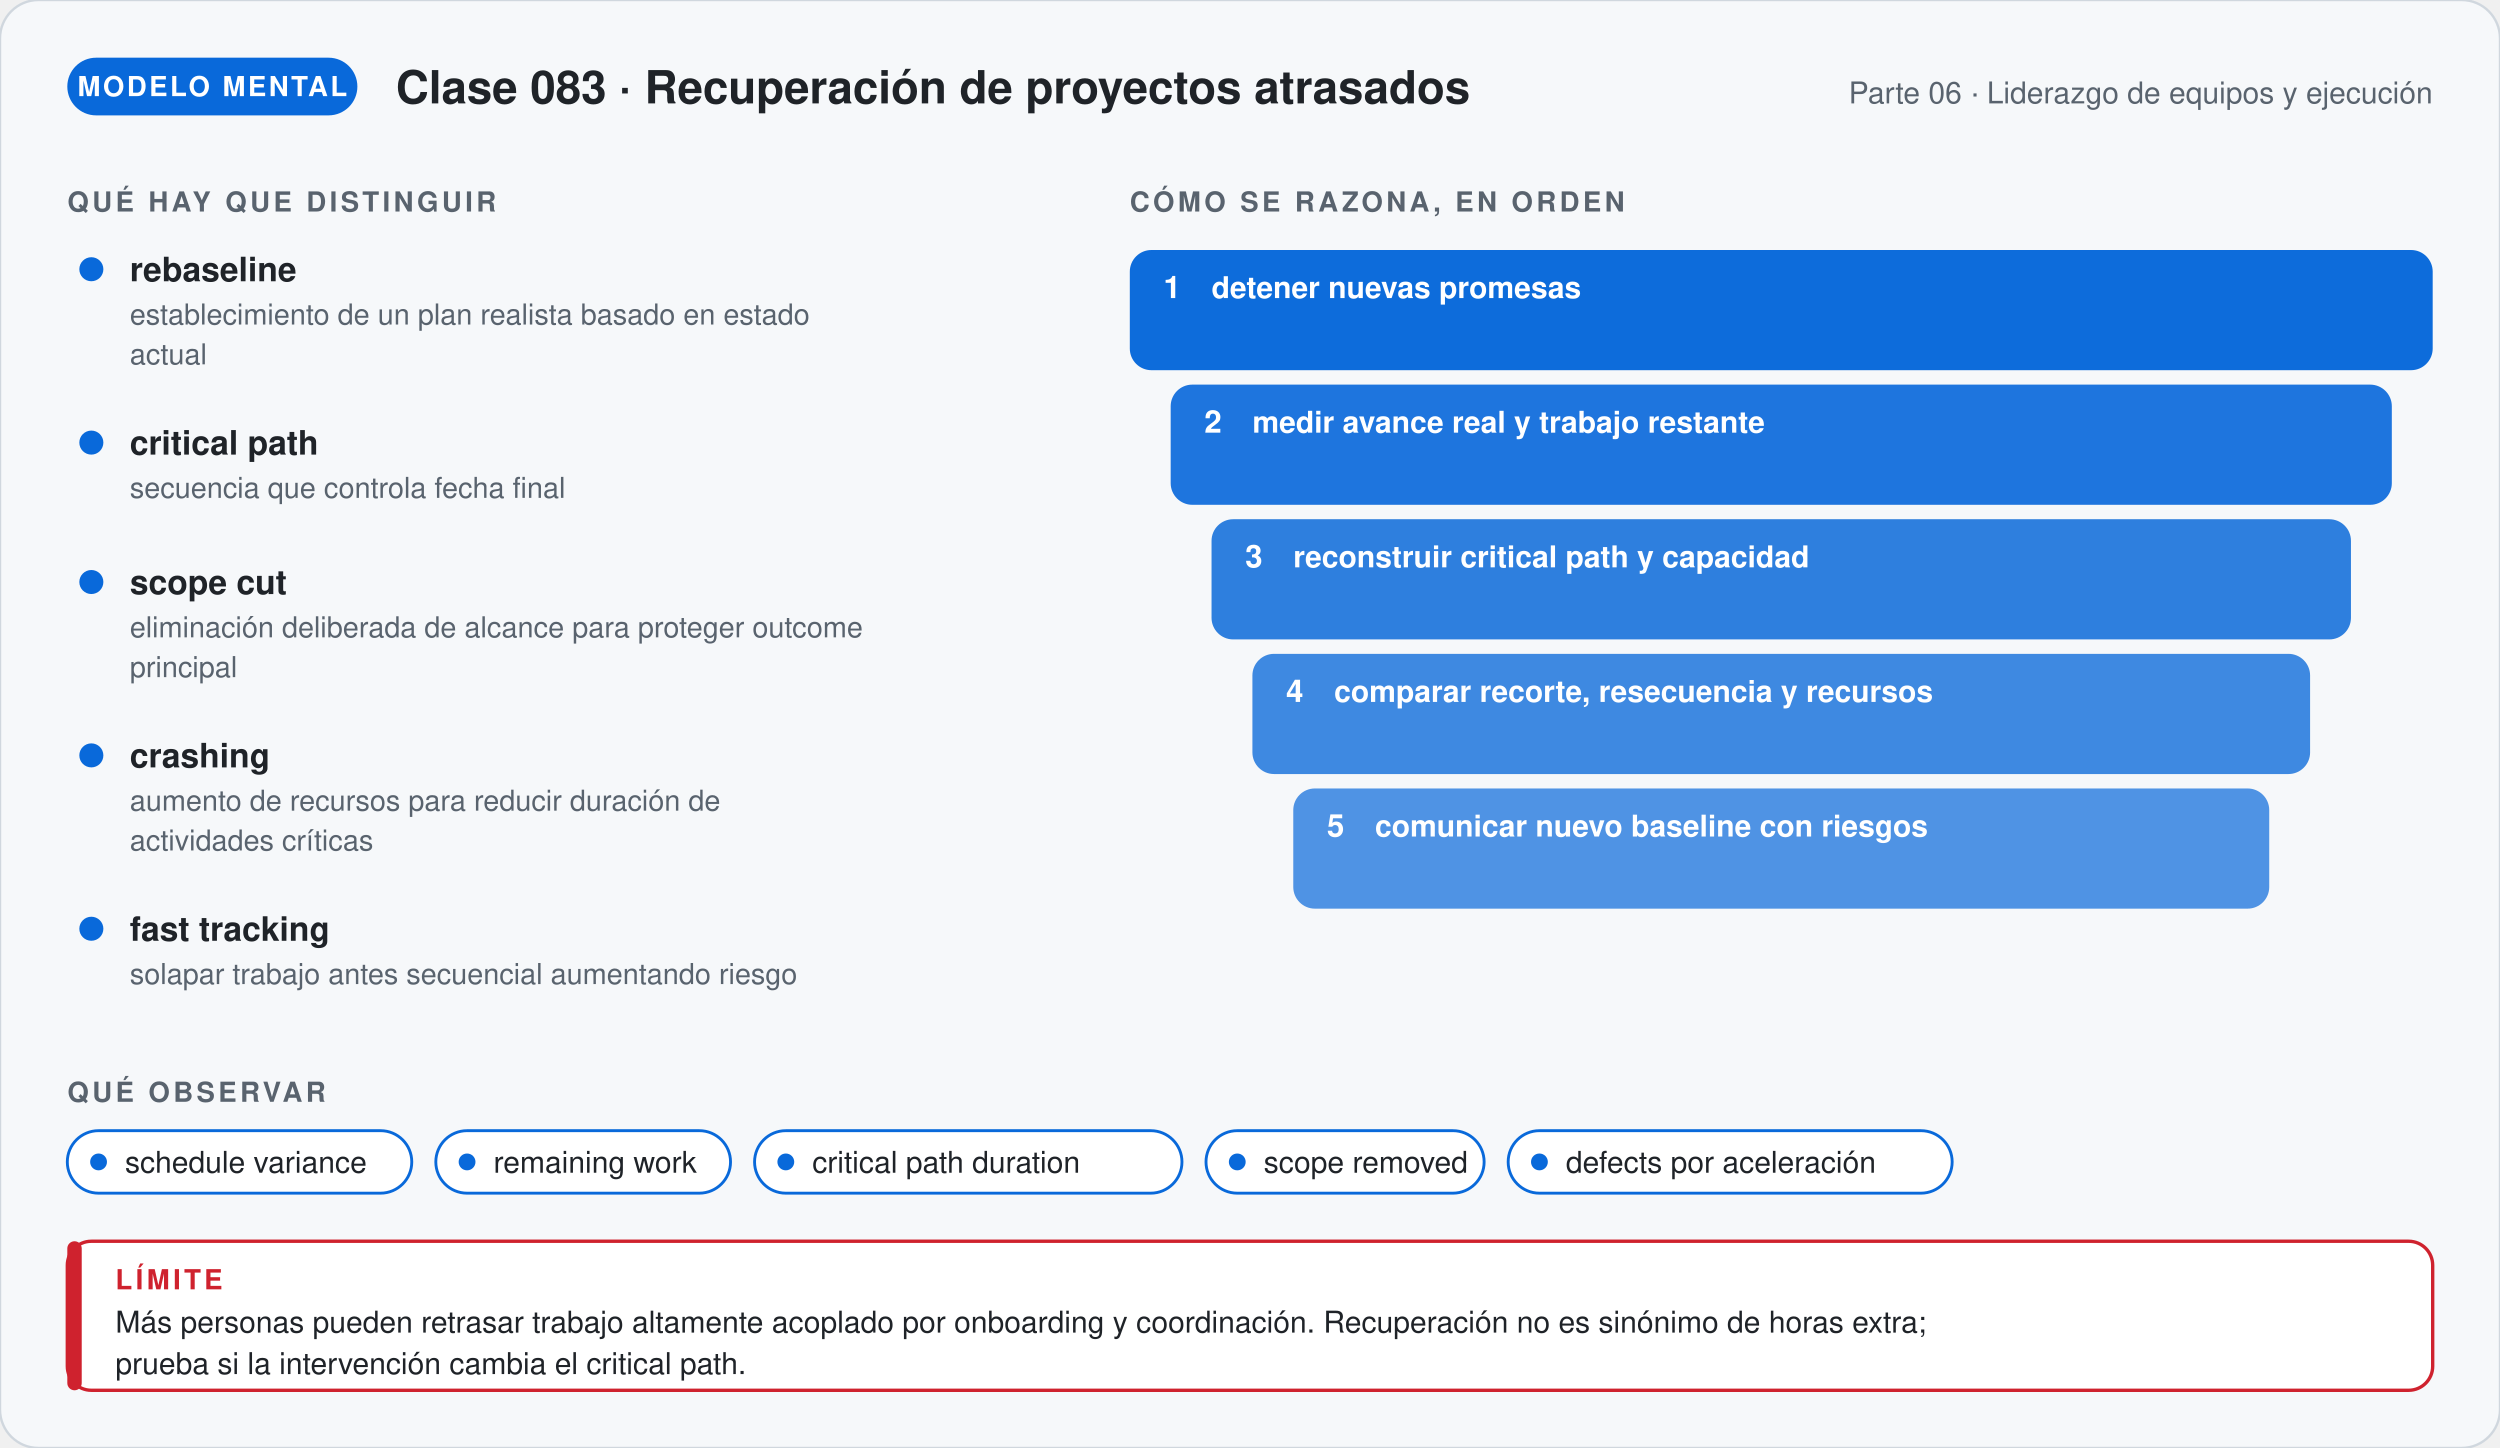
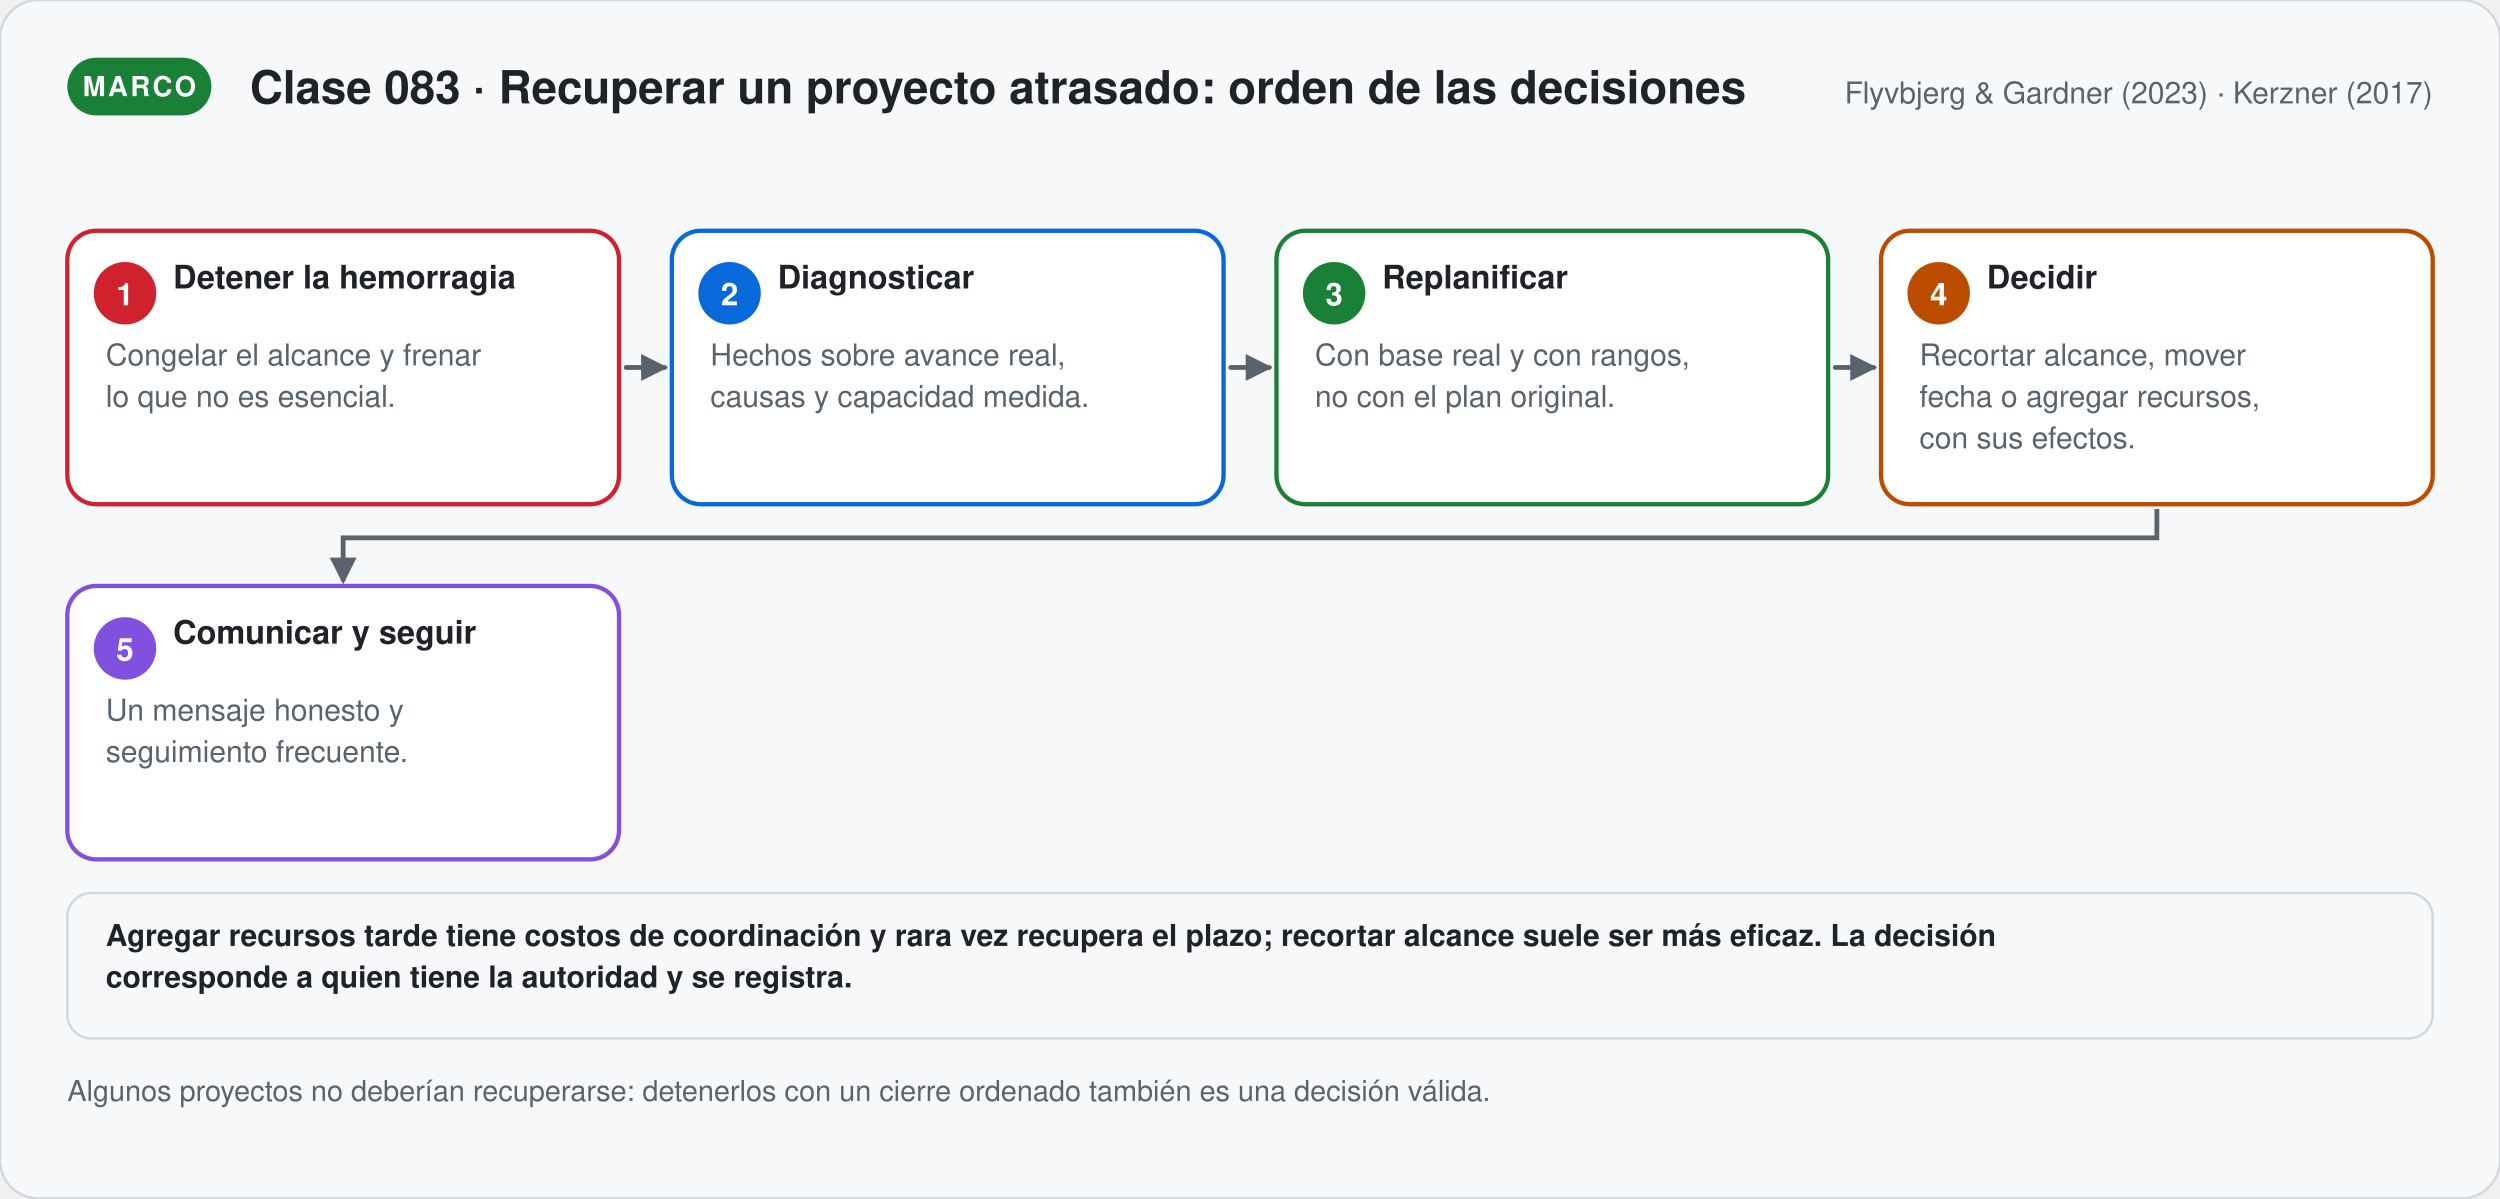
- <svg xmlns="http://www.w3.org/2000/svg" viewBox="0 0 1040 602.36" width="1040" role="img" aria-labelledby="t-g83 d-g83" font-family="'Segoe UI', 'Helvetica Neue', Helvetica, Arial, sans-serif">
+ <svg xmlns="http://www.w3.org/2000/svg" viewBox="0 0 1040 498.56" width="1040" role="img" aria-labelledby="t-s83 d-s83" font-family="'Segoe UI', 'Helvetica Neue', Helvetica, Arial, sans-serif">
  <defs>
-     <marker id="p-g83" viewBox="0 0 10 10" refX="8" refY="5" markerWidth="7" markerHeight="7" orient="auto">
+     <marker id="p-s83" viewBox="0 0 10 10" refX="8" refY="5" markerWidth="7" markerHeight="7" orient="auto">
      <path d="M1,1 L9,5 L1,9 Z" fill="#59636e" />
    </marker>
  </defs>
-   <rect width="1040" height="602.36" rx="16" fill="#f6f8fa" stroke="#d0d7de" />
-   <rect x="28" y="24" width="120.67" height="24" rx="12" fill="#0969da" />
-   <text x="88.335" y="40" font-size="11.5" font-weight="700" fill="#ffffff" text-anchor="middle" letter-spacing="1">MODELO MENTAL</text>
-   <text x="164.67" y="43" font-size="19" font-weight="700" fill="#1f2328" text-anchor="start">Clase 083 · Recuperación de proyectos atrasados</text>
-   <text x="1012" y="43" font-size="12.5" font-weight="400" fill="#59636e" text-anchor="end">Parte 06 · Liderazgo de equipos y ejecución</text>
-   <text x="28" y="88" font-size="11.5" font-weight="700" fill="#59636e" text-anchor="start" letter-spacing="1.4">QUÉ HAY QUE DISTINGUIR</text>
-   <circle cx="38" cy="112" r="5" fill="#0969da" />
-   <text x="54" y="117" font-size="14" font-weight="700" fill="#1f2328" text-anchor="start">rebaseline</text>
-   <text x="54" y="135" font-size="12" font-weight="400" fill="#59636e" text-anchor="start">establecimiento de un plan realista basado en estado</text>
-   <text x="54" y="151.56" font-size="12" font-weight="400" fill="#59636e" text-anchor="start">actual</text>
-   <circle cx="38" cy="184.12" r="5" fill="#0969da" />
-   <text x="54" y="189.12" font-size="14" font-weight="700" fill="#1f2328" text-anchor="start">critical path</text>
-   <text x="54" y="207.12" font-size="12" font-weight="400" fill="#59636e" text-anchor="start">secuencia que controla fecha final</text>
-   <circle cx="38" cy="242.12" r="5" fill="#0969da" />
-   <text x="54" y="247.12" font-size="14" font-weight="700" fill="#1f2328" text-anchor="start">scope cut</text>
-   <text x="54" y="265.12" font-size="12" font-weight="400" fill="#59636e" text-anchor="start">eliminación deliberada de alcance para proteger outcome</text>
-   <text x="54" y="281.68" font-size="12" font-weight="400" fill="#59636e" text-anchor="start">principal</text>
-   <circle cx="38" cy="314.24" r="5" fill="#0969da" />
-   <text x="54" y="319.24" font-size="14" font-weight="700" fill="#1f2328" text-anchor="start">crashing</text>
-   <text x="54" y="337.24" font-size="12" font-weight="400" fill="#59636e" text-anchor="start">aumento de recursos para reducir duración de</text>
-   <text x="54" y="353.8" font-size="12" font-weight="400" fill="#59636e" text-anchor="start">actividades críticas</text>
-   <circle cx="38" cy="386.36" r="5" fill="#0969da" />
-   <text x="54" y="391.36" font-size="14" font-weight="700" fill="#1f2328" text-anchor="start">fast tracking</text>
-   <text x="54" y="409.36" font-size="12" font-weight="400" fill="#59636e" text-anchor="start">solapar trabajo antes secuencial aumentando riesgo</text>
-   <text x="470" y="88" font-size="11.5" font-weight="700" fill="#59636e" text-anchor="start" letter-spacing="1.4">CÓMO SE RAZONA, EN ORDEN</text>
-   <rect x="470" y="104" width="542" height="50" rx="9" fill="#0969da" stroke="#0969da" stroke-width="0" fill-opacity="0.98" />
-   <text x="484" y="124" font-size="13" font-weight="800" fill="#ffffff" text-anchor="start">1</text>
-   <text x="504" y="124" font-size="12.5" font-weight="600" fill="#ffffff" text-anchor="start">detener nuevas promesas</text>
-   <rect x="487" y="160" width="508" height="50" rx="9" fill="#0969da" stroke="#0969da" stroke-width="0" fill-opacity="0.91" />
-   <text x="501" y="180" font-size="13" font-weight="800" fill="#ffffff" text-anchor="start">2</text>
-   <text x="521" y="180" font-size="12.5" font-weight="600" fill="#ffffff" text-anchor="start">medir avance real y trabajo restante</text>
-   <rect x="504" y="216" width="474" height="50" rx="9" fill="#0969da" stroke="#0969da" stroke-width="0" fill-opacity="0.84" />
-   <text x="518" y="236" font-size="13" font-weight="800" fill="#ffffff" text-anchor="start">3</text>
-   <text x="538" y="236" font-size="12.5" font-weight="600" fill="#ffffff" text-anchor="start">reconstruir critical path y capacidad</text>
-   <rect x="521" y="272" width="440" height="50" rx="9" fill="#0969da" stroke="#0969da" stroke-width="0" fill-opacity="0.77" />
-   <text x="535" y="292" font-size="13" font-weight="800" fill="#ffffff" text-anchor="start">4</text>
-   <text x="555" y="292" font-size="12.5" font-weight="600" fill="#ffffff" text-anchor="start">comparar recorte, resecuencia y recursos</text>
-   <rect x="538" y="328" width="406" height="50" rx="9" fill="#0969da" stroke="#0969da" stroke-width="0" fill-opacity="0.7" />
-   <text x="552" y="348" font-size="13" font-weight="800" fill="#ffffff" text-anchor="start">5</text>
-   <text x="572" y="348" font-size="12.5" font-weight="600" fill="#ffffff" text-anchor="start">comunicar nuevo baseline con riesgos</text>
-   <text x="28" y="458.36" font-size="11.5" font-weight="700" fill="#59636e" text-anchor="start" letter-spacing="1.4">QUÉ OBSERVAR</text>
-   <rect x="28" y="470.36" width="143.3" height="26" rx="13" fill="#ffffff" stroke="#0969da" stroke-width="1.2" />
-   <circle cx="41" cy="483.36" r="3.5" fill="#0969da" />
-   <text x="52" y="487.86" font-size="12.5" font-weight="400" fill="#1f2328" text-anchor="start">schedule variance</text>
-   <rect x="181.3" y="470.36" width="122.6" height="26" rx="13" fill="#ffffff" stroke="#0969da" stroke-width="1.2" />
-   <circle cx="194.3" cy="483.36" r="3.5" fill="#0969da" />
-   <text x="205.3" y="487.86" font-size="12.5" font-weight="400" fill="#1f2328" text-anchor="start">remaining work</text>
-   <rect x="313.9" y="470.36" width="177.8" height="26" rx="13" fill="#ffffff" stroke="#0969da" stroke-width="1.2" />
-   <circle cx="326.9" cy="483.36" r="3.5" fill="#0969da" />
-   <text x="337.9" y="487.86" font-size="12.5" font-weight="400" fill="#1f2328" text-anchor="start">critical path duration</text>
-   <rect x="501.7" y="470.36" width="115.7" height="26" rx="13" fill="#ffffff" stroke="#0969da" stroke-width="1.2" />
-   <circle cx="514.7" cy="483.36" r="3.5" fill="#0969da" />
-   <text x="525.7" y="487.86" font-size="12.5" font-weight="400" fill="#1f2328" text-anchor="start">scope removed</text>
-   <rect x="627.4" y="470.36" width="184.7" height="26" rx="13" fill="#ffffff" stroke="#0969da" stroke-width="1.2" />
-   <circle cx="640.4" cy="483.36" r="3.5" fill="#0969da" />
-   <text x="651.4" y="487.86" font-size="12.5" font-weight="400" fill="#1f2328" text-anchor="start">defects por aceleración</text>
-   <rect x="28" y="516.36" width="984" height="62" rx="10" fill="#ffffff" stroke="#cf222e" stroke-width="1.4" />
-   <rect x="28" y="516.36" width="6" height="62" rx="3" fill="#cf222e" />
-   <text x="48" y="536.36" font-size="11.5" font-weight="700" fill="#cf222e" text-anchor="start" letter-spacing="1.4">LÍMITE</text>
-   <text x="48" y="554.36" font-size="12.5" font-weight="400" fill="#1f2328" text-anchor="start">Más personas pueden retrasar trabajo altamente acoplado por onboarding y coordinación. Recuperación no es sinónimo de horas extra;</text>
-   <text x="48" y="571.61" font-size="12.5" font-weight="400" fill="#1f2328" text-anchor="start">prueba si la intervención cambia el critical path.</text>
+   <rect width="1040" height="498.56" rx="16" fill="#f6f8fa" stroke="#d0d7de" />
+   <rect x="28" y="24" width="59.95" height="24" rx="12" fill="#1a7f37" />
+   <text x="57.975" y="40" font-size="11.5" font-weight="700" fill="#ffffff" text-anchor="middle" letter-spacing="1">MARCO</text>
+   <text x="103.95" y="43" font-size="19" font-weight="700" fill="#1f2328" text-anchor="start">Clase 083 · Recuperar un proyecto atrasado: orden de las decisiones</text>
+   <text x="1012" y="43" font-size="12.5" font-weight="400" fill="#59636e" text-anchor="end">Flyvbjerg &amp; Gardner (2023) · Kerzner (2017)</text>
+   <rect x="28" y="96" width="229.5" height="113.75" rx="12" fill="#ffffff" stroke="#cf222e" stroke-width="1.8" />
+   <circle cx="52.0" cy="122.0" r="13" fill="#cf222e" />
+   <text x="52" y="127" font-size="13" font-weight="700" fill="#ffffff" text-anchor="middle">1</text>
+   <text x="72" y="120" font-size="13.5" font-weight="700" fill="#1f2328" text-anchor="start">Detener la hemorragia</text>
+   <text x="44" y="152" font-size="12.5" font-weight="400" fill="#59636e" text-anchor="start">Congelar el alcance y frenar</text>
+   <text x="44" y="169.25" font-size="12.5" font-weight="400" fill="#59636e" text-anchor="start">lo que no es esencial.</text>
+   <path d="M260.5,152.875 L276.5,152.875" stroke="#59636e" stroke-width="2" fill="none" stroke-linecap="round" marker-end="url(#p-s83)" />
+   <rect x="279.5" y="96" width="229.5" height="113.75" rx="12" fill="#ffffff" stroke="#0969da" stroke-width="1.8" />
+   <circle cx="303.5" cy="122.0" r="13" fill="#0969da" />
+   <text x="303.5" y="127" font-size="13" font-weight="700" fill="#ffffff" text-anchor="middle">2</text>
+   <text x="323.5" y="120" font-size="13.5" font-weight="700" fill="#1f2328" text-anchor="start">Diagnosticar</text>
+   <text x="295.5" y="152" font-size="12.5" font-weight="400" fill="#59636e" text-anchor="start">Hechos sobre avance real,</text>
+   <text x="295.5" y="169.25" font-size="12.5" font-weight="400" fill="#59636e" text-anchor="start">causas y capacidad medida.</text>
+   <path d="M512,152.875 L528,152.875" stroke="#59636e" stroke-width="2" fill="none" stroke-linecap="round" marker-end="url(#p-s83)" />
+   <rect x="531" y="96" width="229.5" height="113.75" rx="12" fill="#ffffff" stroke="#1a7f37" stroke-width="1.8" />
+   <circle cx="555.0" cy="122.0" r="13" fill="#1a7f37" />
+   <text x="555" y="127" font-size="13" font-weight="700" fill="#ffffff" text-anchor="middle">3</text>
+   <text x="575" y="120" font-size="13.5" font-weight="700" fill="#1f2328" text-anchor="start">Replanificar</text>
+   <text x="547" y="152" font-size="12.5" font-weight="400" fill="#59636e" text-anchor="start">Con base real y con rangos,</text>
+   <text x="547" y="169.25" font-size="12.5" font-weight="400" fill="#59636e" text-anchor="start">no con el plan original.</text>
+   <path d="M763.5,152.875 L779.5,152.875" stroke="#59636e" stroke-width="2" fill="none" stroke-linecap="round" marker-end="url(#p-s83)" />
+   <rect x="782.5" y="96" width="229.5" height="113.75" rx="12" fill="#ffffff" stroke="#bc4c00" stroke-width="1.8" />
+   <circle cx="806.5" cy="122.0" r="13" fill="#bc4c00" />
+   <text x="806.5" y="127" font-size="13" font-weight="700" fill="#ffffff" text-anchor="middle">4</text>
+   <text x="826.5" y="120" font-size="13.5" font-weight="700" fill="#1f2328" text-anchor="start">Decidir</text>
+   <text x="798.5" y="152" font-size="12.5" font-weight="400" fill="#59636e" text-anchor="start">Recortar alcance, mover</text>
+   <text x="798.5" y="169.25" font-size="12.5" font-weight="400" fill="#59636e" text-anchor="start">fecha o agregar recursos,</text>
+   <text x="798.5" y="186.5" font-size="12.5" font-weight="400" fill="#59636e" text-anchor="start">con sus efectos.</text>
+   <path d="M897.25,211.75 V223.75 H142.75 V241.75" stroke="#59636e" stroke-width="2" fill="none" marker-end="url(#p-s83)" />
+   <rect x="28" y="243.75" width="229.5" height="113.75" rx="12" fill="#ffffff" stroke="#8250df" stroke-width="1.8" />
+   <circle cx="52.0" cy="269.75" r="13" fill="#8250df" />
+   <text x="52" y="274.75" font-size="13" font-weight="700" fill="#ffffff" text-anchor="middle">5</text>
+   <text x="72" y="267.75" font-size="13.5" font-weight="700" fill="#1f2328" text-anchor="start">Comunicar y seguir</text>
+   <text x="44" y="299.75" font-size="12.5" font-weight="400" fill="#59636e" text-anchor="start">Un mensaje honesto y</text>
+   <text x="44" y="317" font-size="12.5" font-weight="400" fill="#59636e" text-anchor="start">seguimiento frecuente.</text>
+   <rect x="28" y="371.5" width="984" height="60.5" rx="10" fill="#f6f8fa" stroke="#d0d7de" stroke-width="1" />
+   <text x="44" y="393.5" font-size="12.5" font-weight="600" fill="#1f2328" text-anchor="start">Agregar recursos tarde tiene costos de coordinación y rara vez recupera el plazo; recortar alcance suele ser más eficaz. La decisión</text>
+   <text x="44" y="410.75" font-size="12.5" font-weight="600" fill="#1f2328" text-anchor="start">corresponde a quien tiene la autoridad y se registra.</text>
+   <text x="28" y="458" font-size="12" font-weight="400" fill="#59636e" text-anchor="start">Algunos proyectos no deberían recuperarse: detenerlos con un cierre ordenado también es una decisión válida.</text>
</svg>
